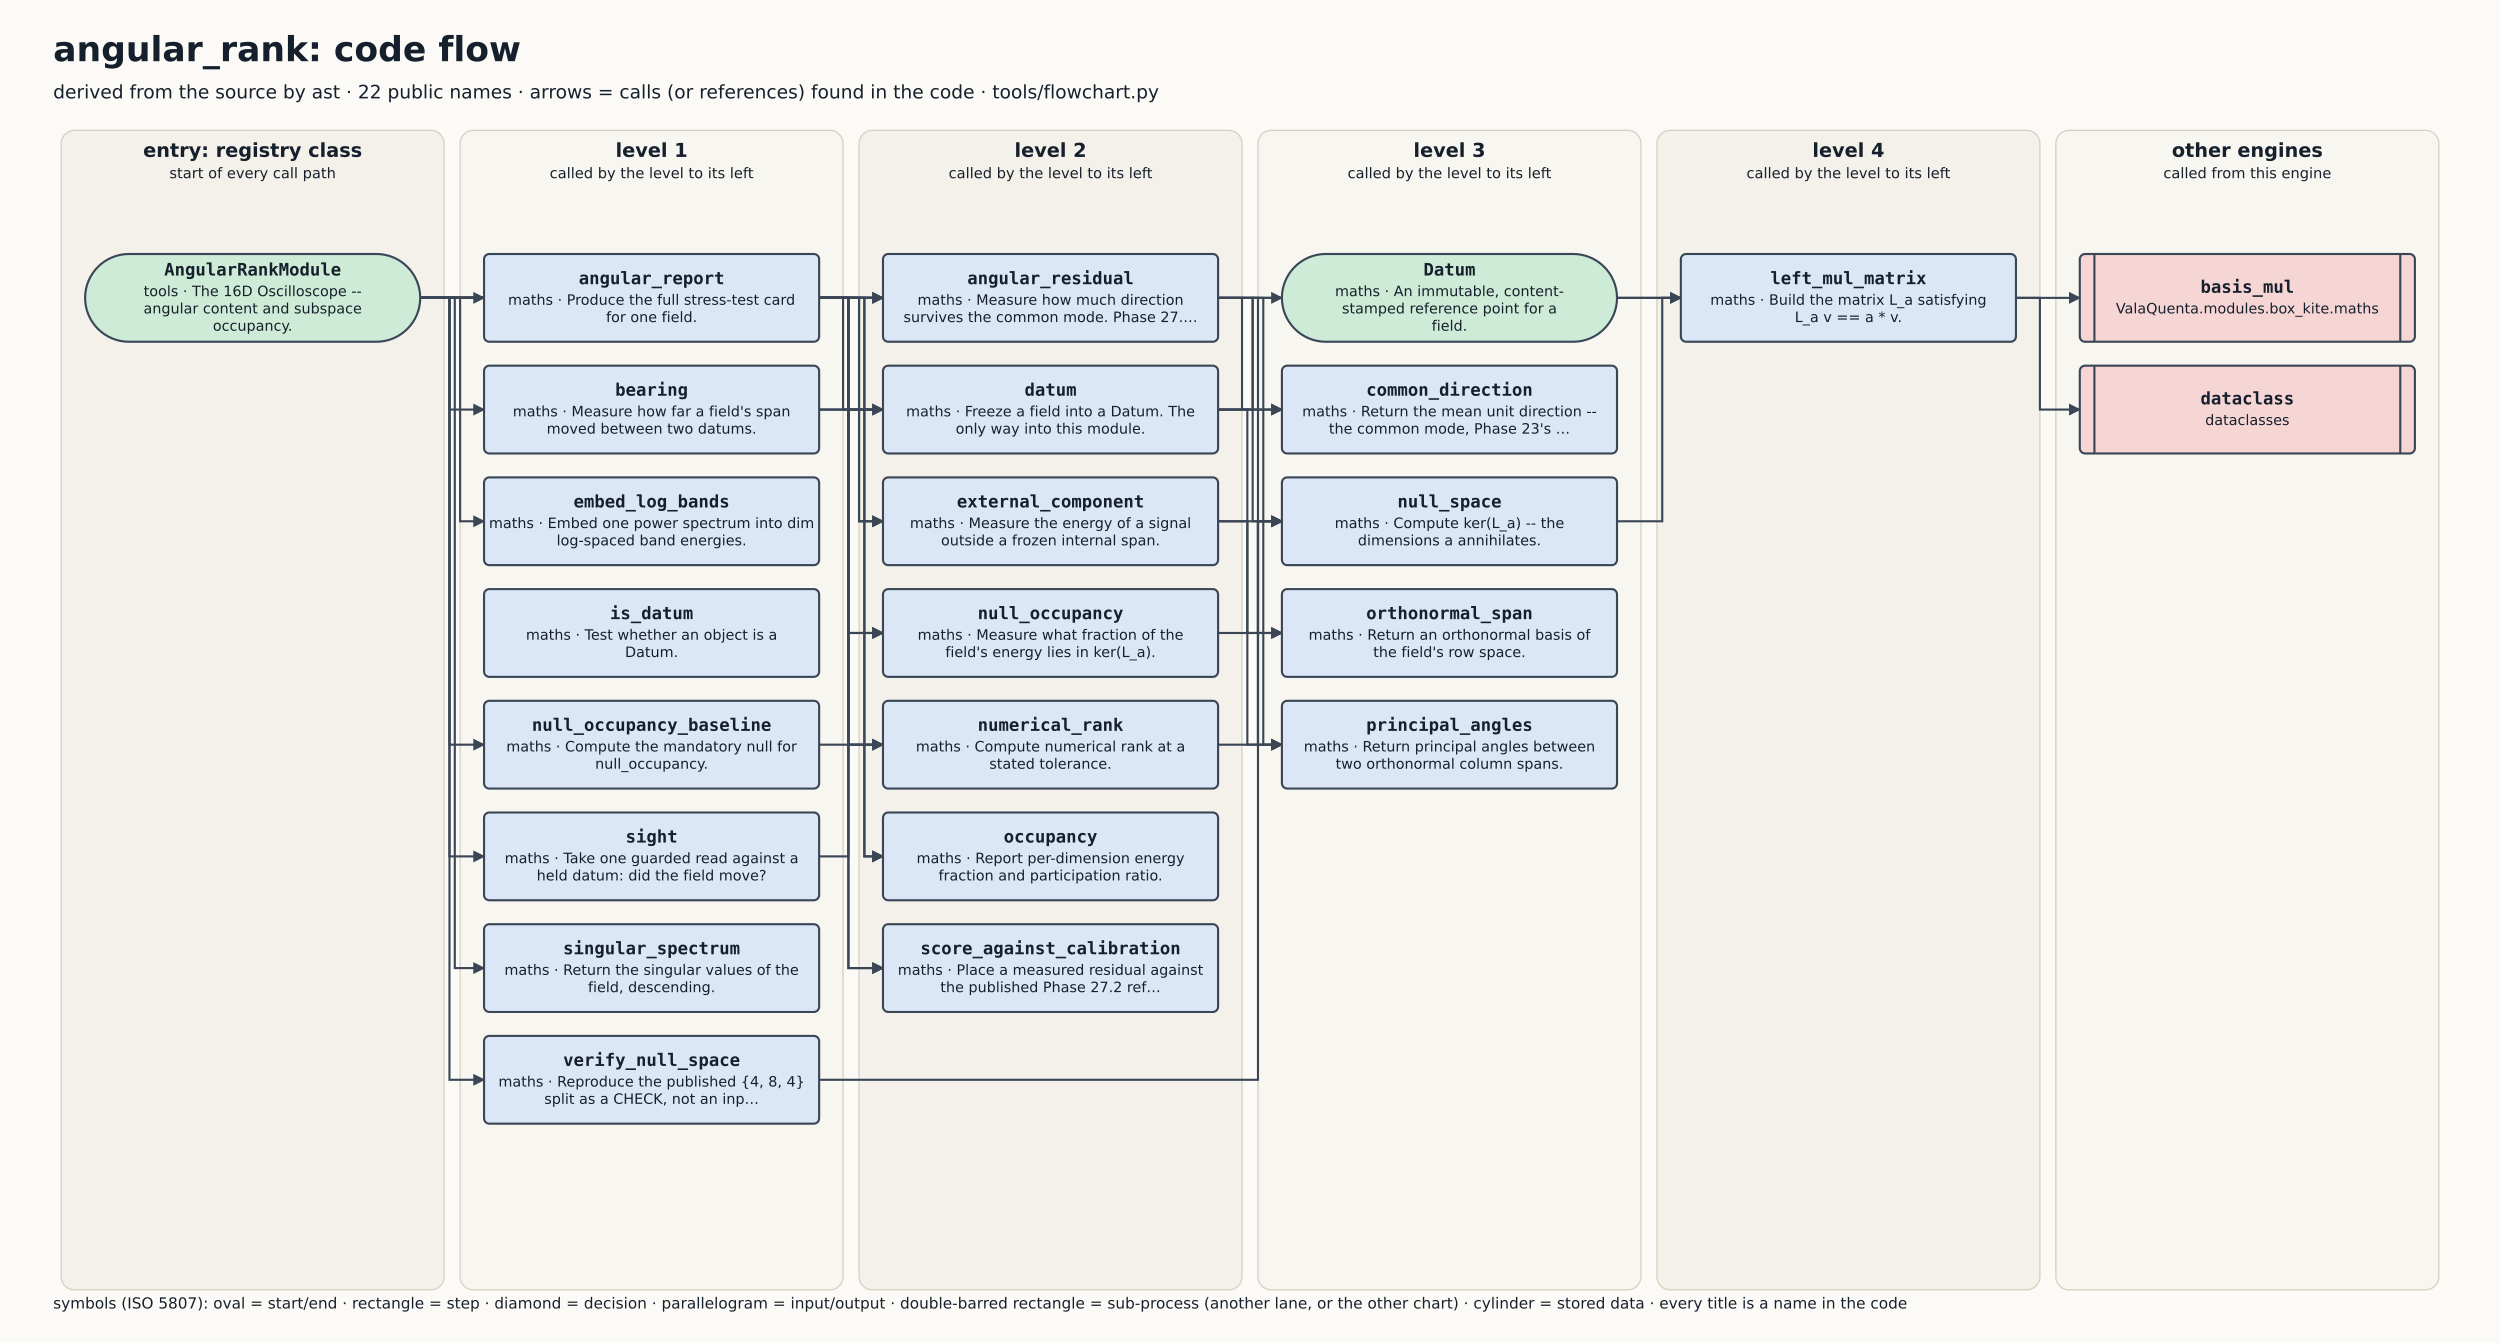
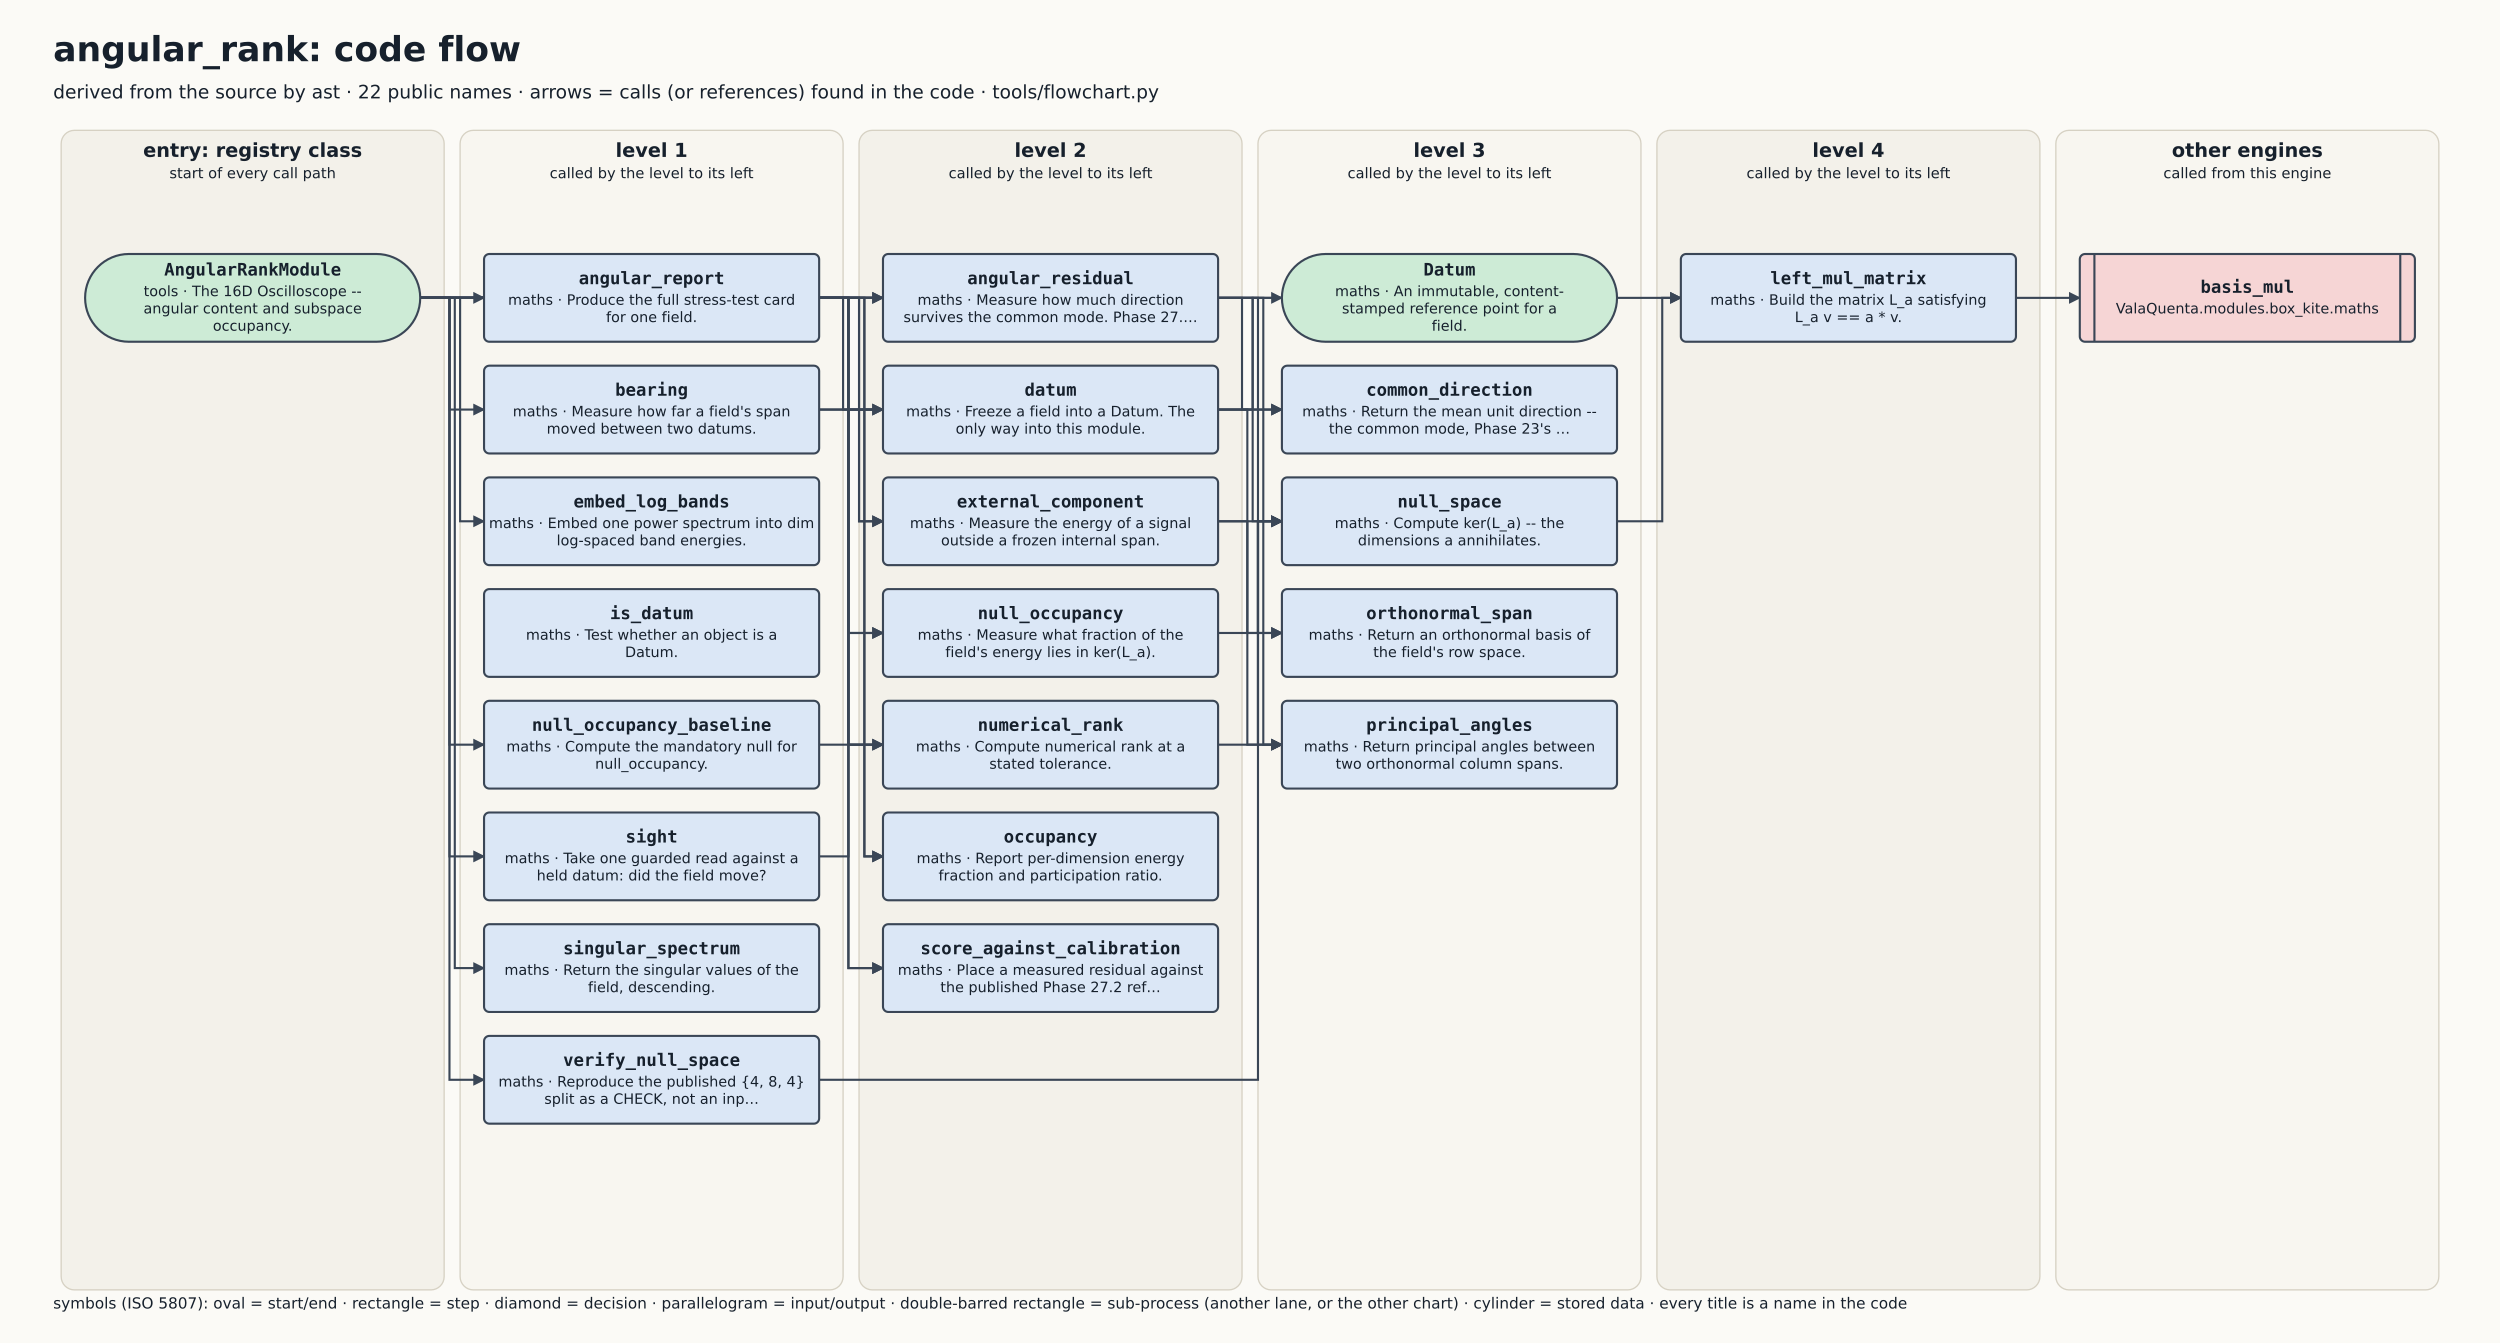
<svg xmlns="http://www.w3.org/2000/svg" width="1880" height="1010" viewBox="0 0 1880 1010" font-family="DejaVu Sans, Verdana, sans-serif">
  <defs>
    <marker id="ah" viewBox="0 0 10 10" refX="9" refY="5" markerWidth="9" markerHeight="9" markerUnits="userSpaceOnUse" orient="auto-start-reverse">
      <path d="M0,0 L10,5 L0,10 z" fill="#3a4656" />
    </marker>
  </defs>
  <rect width="1880" height="1010" fill="#fbfaf6" />
  <text x="40" y="46" font-size="26" font-weight="700" fill="#16202c">angular_rank: code flow</text>
  <text x="40" y="74" font-size="14" fill="#16202c">derived from the source by ast · 22 public names · arrows = calls (or references) found in the code · tools/flowchart.py</text>
  <rect x="46" y="98" width="288" height="872" rx="10" fill="#f3f1ea" stroke="#d6d1c3" />
  <text x="190.0" y="118" font-size="14.5" font-weight="700" fill="#16202c" text-anchor="middle">entry: registry class</text>
  <text x="190.0" y="134" font-size="11" fill="#16202c" text-anchor="middle">start of every call path</text>
  <rect x="346" y="98" width="288" height="872" rx="10" fill="#f8f6f0" stroke="#d6d1c3" />
  <text x="490.0" y="118" font-size="14.5" font-weight="700" fill="#16202c" text-anchor="middle">level 1</text>
  <text x="490.0" y="134" font-size="11" fill="#16202c" text-anchor="middle">called by the level to its left</text>
  <rect x="646" y="98" width="288" height="872" rx="10" fill="#f3f1ea" stroke="#d6d1c3" />
  <text x="790.0" y="118" font-size="14.5" font-weight="700" fill="#16202c" text-anchor="middle">level 2</text>
  <text x="790.0" y="134" font-size="11" fill="#16202c" text-anchor="middle">called by the level to its left</text>
  <rect x="946" y="98" width="288" height="872" rx="10" fill="#f8f6f0" stroke="#d6d1c3" />
  <text x="1090.0" y="118" font-size="14.5" font-weight="700" fill="#16202c" text-anchor="middle">level 3</text>
  <text x="1090.0" y="134" font-size="11" fill="#16202c" text-anchor="middle">called by the level to its left</text>
  <rect x="1246" y="98" width="288" height="872" rx="10" fill="#f3f1ea" stroke="#d6d1c3" />
  <text x="1390.0" y="118" font-size="14.5" font-weight="700" fill="#16202c" text-anchor="middle">level 4</text>
  <text x="1390.0" y="134" font-size="11" fill="#16202c" text-anchor="middle">called by the level to its left</text>
  <rect x="1546" y="98" width="288" height="872" rx="10" fill="#f8f6f0" stroke="#d6d1c3" />
  <text x="1690.0" y="118" font-size="14.5" font-weight="700" fill="#16202c" text-anchor="middle">other engines</text>
  <text x="1690.0" y="134" font-size="11" fill="#16202c" text-anchor="middle">called from this engine</text>
-   <path d="M1216.0,224.0 L1534.0,224.0 L1534.0,308.0 L1564.0,308.0" fill="none" stroke="#3a4656" stroke-width="1.6" marker-end="url(#ah)" />
  <path d="M616.0,224.0 L638.0,224.0 L638.0,224.0 L664.0,224.0" fill="none" stroke="#3a4656" stroke-width="1.6" marker-end="url(#ah)" />
  <path d="M616.0,224.0 L646.0,224.0 L646.0,392.0 L664.0,392.0" fill="none" stroke="#3a4656" stroke-width="1.6" marker-end="url(#ah)" />
  <path d="M616.0,224.0 L638.0,224.0 L638.0,476.0 L664.0,476.0" fill="none" stroke="#3a4656" stroke-width="1.6" marker-end="url(#ah)" />
  <path d="M616.0,224.0 L638.0,224.0 L638.0,560.0 L664.0,560.0" fill="none" stroke="#3a4656" stroke-width="1.6" marker-end="url(#ah)" />
  <path d="M616.0,224.0 L650.0,224.0 L650.0,644.0 L664.0,644.0" fill="none" stroke="#3a4656" stroke-width="1.6" marker-end="url(#ah)" />
  <path d="M616.0,224.0 L638.0,224.0 L638.0,728.0 L664.0,728.0" fill="none" stroke="#3a4656" stroke-width="1.6" marker-end="url(#ah)" />
  <path d="M916.0,224.0 L934.0,224.0 L934.0,308.0 L964.0,308.0" fill="none" stroke="#3a4656" stroke-width="1.6" marker-end="url(#ah)" />
  <path d="M616.0,308.0 L938.0,308.0 L938.0,476.0 L964.0,476.0" fill="none" stroke="#3a4656" stroke-width="1.6" marker-end="url(#ah)" />
  <path d="M616.0,308.0 L950.0,308.0 L950.0,560.0 L964.0,560.0" fill="none" stroke="#3a4656" stroke-width="1.6" marker-end="url(#ah)" />
  <path d="M916.0,308.0 L942.0,308.0 L942.0,224.0 L964.0,224.0" fill="none" stroke="#3a4656" stroke-width="1.6" marker-end="url(#ah)" />
  <path d="M916.0,392.0 L946.0,392.0 L946.0,476.0 L964.0,476.0" fill="none" stroke="#3a4656" stroke-width="1.6" marker-end="url(#ah)" />
  <path d="M916.0,392.0 L938.0,392.0 L938.0,560.0 L964.0,560.0" fill="none" stroke="#3a4656" stroke-width="1.6" marker-end="url(#ah)" />
  <path d="M1516.0,224.0 L1534.0,224.0 L1534.0,224.0 L1564.0,224.0" fill="none" stroke="#3a4656" stroke-width="1.6" marker-end="url(#ah)" />
  <path d="M916.0,476.0 L946.0,476.0 L946.0,392.0 L964.0,392.0" fill="none" stroke="#3a4656" stroke-width="1.6" marker-end="url(#ah)" />
  <path d="M616.0,560.0 L946.0,560.0 L946.0,392.0 L964.0,392.0" fill="none" stroke="#3a4656" stroke-width="1.6" marker-end="url(#ah)" />
  <path d="M1216.0,392.0 L1250.0,392.0 L1250.0,224.0 L1264.0,224.0" fill="none" stroke="#3a4656" stroke-width="1.6" marker-end="url(#ah)" />
  <path d="M616.0,644.0 L638.0,644.0 L638.0,308.0 L664.0,308.0" fill="none" stroke="#3a4656" stroke-width="1.6" marker-end="url(#ah)" />
  <path d="M616.0,812.0 L946.0,812.0 L946.0,392.0 L964.0,392.0" fill="none" stroke="#3a4656" stroke-width="1.6" marker-end="url(#ah)" />
  <path d="M316.0,224.0 L334.0,224.0 L334.0,224.0 L364.0,224.0" fill="none" stroke="#3a4656" stroke-width="1.6" marker-end="url(#ah)" />
  <path d="M316.0,224.0 L638.0,224.0 L638.0,224.0 L664.0,224.0" fill="none" stroke="#3a4656" stroke-width="1.6" marker-end="url(#ah)" />
  <path d="M316.0,224.0 L338.0,224.0 L338.0,308.0 L364.0,308.0" fill="none" stroke="#3a4656" stroke-width="1.6" marker-end="url(#ah)" />
  <path d="M316.0,224.0 L950.0,224.0 L950.0,308.0 L964.0,308.0" fill="none" stroke="#3a4656" stroke-width="1.6" marker-end="url(#ah)" />
  <path d="M316.0,224.0 L634.0,224.0 L634.0,308.0 L664.0,308.0" fill="none" stroke="#3a4656" stroke-width="1.6" marker-end="url(#ah)" />
  <path d="M316.0,224.0 L346.0,224.0 L346.0,392.0 L364.0,392.0" fill="none" stroke="#3a4656" stroke-width="1.6" marker-end="url(#ah)" />
  <path d="M316.0,224.0 L646.0,224.0 L646.0,392.0 L664.0,392.0" fill="none" stroke="#3a4656" stroke-width="1.6" marker-end="url(#ah)" />
  <path d="M316.0,224.0 L1242.0,224.0 L1242.0,224.0 L1264.0,224.0" fill="none" stroke="#3a4656" stroke-width="1.6" marker-end="url(#ah)" />
  <path d="M316.0,224.0 L638.0,224.0 L638.0,476.0 L664.0,476.0" fill="none" stroke="#3a4656" stroke-width="1.6" marker-end="url(#ah)" />
  <path d="M316.0,224.0 L338.0,224.0 L338.0,560.0 L364.0,560.0" fill="none" stroke="#3a4656" stroke-width="1.6" marker-end="url(#ah)" />
  <path d="M316.0,224.0 L942.0,224.0 L942.0,392.0 L964.0,392.0" fill="none" stroke="#3a4656" stroke-width="1.6" marker-end="url(#ah)" />
  <path d="M316.0,224.0 L638.0,224.0 L638.0,560.0 L664.0,560.0" fill="none" stroke="#3a4656" stroke-width="1.6" marker-end="url(#ah)" />
  <path d="M316.0,224.0 L650.0,224.0 L650.0,644.0 L664.0,644.0" fill="none" stroke="#3a4656" stroke-width="1.6" marker-end="url(#ah)" />
  <path d="M316.0,224.0 L946.0,224.0 L946.0,560.0 L964.0,560.0" fill="none" stroke="#3a4656" stroke-width="1.6" marker-end="url(#ah)" />
  <path d="M316.0,224.0 L638.0,224.0 L638.0,728.0 L664.0,728.0" fill="none" stroke="#3a4656" stroke-width="1.6" marker-end="url(#ah)" />
  <path d="M316.0,224.0 L338.0,224.0 L338.0,644.0 L364.0,644.0" fill="none" stroke="#3a4656" stroke-width="1.6" marker-end="url(#ah)" />
  <path d="M316.0,224.0 L342.0,224.0 L342.0,728.0 L364.0,728.0" fill="none" stroke="#3a4656" stroke-width="1.6" marker-end="url(#ah)" />
  <path d="M316.0,224.0 L338.0,224.0 L338.0,812.0 L364.0,812.0" fill="none" stroke="#3a4656" stroke-width="1.6" marker-end="url(#ah)" />
  <rect x="64.0" y="191.0" width="252" height="66" rx="33.0" fill="#cdebd6" stroke="#3a4656" stroke-width="1.6" />
  <text x="190.0" y="207.2" font-size="13.0" font-weight="700" fill="#16202c" text-anchor="middle" font-family="DejaVu Sans Mono, monospace">AngularRankModule</text>
  <text x="190.0" y="222.7" font-size="10.8" fill="#16202c" text-anchor="middle">tools · The 16D Oscilloscope --</text>
  <text x="190.0" y="235.7" font-size="10.8" fill="#16202c" text-anchor="middle">angular content and subspace</text>
  <text x="190.0" y="248.7" font-size="10.8" fill="#16202c" text-anchor="middle">occupancy.</text>
  <rect x="364.0" y="191.0" width="252" height="66" rx="4" fill="#dbe7f6" stroke="#3a4656" stroke-width="1.6" />
  <text x="490.0" y="213.7" font-size="13.0" font-weight="700" fill="#16202c" text-anchor="middle" font-family="DejaVu Sans Mono, monospace">angular_report</text>
  <text x="490.0" y="229.2" font-size="10.8" fill="#16202c" text-anchor="middle">maths · Produce the full stress-test card</text>
  <text x="490.0" y="242.2" font-size="10.8" fill="#16202c" text-anchor="middle">for one field.</text>
  <rect x="364.0" y="275.0" width="252" height="66" rx="4" fill="#dbe7f6" stroke="#3a4656" stroke-width="1.6" />
  <text x="490.0" y="297.6" font-size="13.0" font-weight="700" fill="#16202c" text-anchor="middle" font-family="DejaVu Sans Mono, monospace">bearing</text>
  <text x="490.0" y="313.1" font-size="10.8" fill="#16202c" text-anchor="middle">maths · Measure how far a field's span</text>
  <text x="490.0" y="326.1" font-size="10.8" fill="#16202c" text-anchor="middle">moved between two datums.</text>
  <rect x="364.0" y="359.0" width="252" height="66" rx="4" fill="#dbe7f6" stroke="#3a4656" stroke-width="1.6" />
  <text x="490.0" y="381.6" font-size="13.0" font-weight="700" fill="#16202c" text-anchor="middle" font-family="DejaVu Sans Mono, monospace">embed_log_bands</text>
  <text x="490.0" y="397.1" font-size="10.8" fill="#16202c" text-anchor="middle">maths · Embed one power spectrum into dim</text>
  <text x="490.0" y="410.1" font-size="10.8" fill="#16202c" text-anchor="middle">log-spaced band energies.</text>
  <rect x="364.0" y="443.0" width="252" height="66" rx="4" fill="#dbe7f6" stroke="#3a4656" stroke-width="1.6" />
  <text x="490.0" y="465.6" font-size="13.0" font-weight="700" fill="#16202c" text-anchor="middle" font-family="DejaVu Sans Mono, monospace">is_datum</text>
  <text x="490.0" y="481.1" font-size="10.8" fill="#16202c" text-anchor="middle">maths · Test whether an object is a</text>
  <text x="490.0" y="494.1" font-size="10.8" fill="#16202c" text-anchor="middle">Datum.</text>
  <rect x="364.0" y="527.0" width="252" height="66" rx="4" fill="#dbe7f6" stroke="#3a4656" stroke-width="1.6" />
  <text x="490.0" y="549.6" font-size="13.0" font-weight="700" fill="#16202c" text-anchor="middle" font-family="DejaVu Sans Mono, monospace">null_occupancy_baseline</text>
  <text x="490.0" y="565.1" font-size="10.8" fill="#16202c" text-anchor="middle">maths · Compute the mandatory null for</text>
  <text x="490.0" y="578.1" font-size="10.8" fill="#16202c" text-anchor="middle">null_occupancy.</text>
  <rect x="364.0" y="611.0" width="252" height="66" rx="4" fill="#dbe7f6" stroke="#3a4656" stroke-width="1.6" />
  <text x="490.0" y="633.6" font-size="13.0" font-weight="700" fill="#16202c" text-anchor="middle" font-family="DejaVu Sans Mono, monospace">sight</text>
  <text x="490.0" y="649.1" font-size="10.8" fill="#16202c" text-anchor="middle">maths · Take one guarded read against a</text>
  <text x="490.0" y="662.1" font-size="10.8" fill="#16202c" text-anchor="middle">held datum: did the field move?</text>
  <rect x="364.0" y="695.0" width="252" height="66" rx="4" fill="#dbe7f6" stroke="#3a4656" stroke-width="1.6" />
  <text x="490.0" y="717.6" font-size="13.0" font-weight="700" fill="#16202c" text-anchor="middle" font-family="DejaVu Sans Mono, monospace">singular_spectrum</text>
  <text x="490.0" y="733.1" font-size="10.8" fill="#16202c" text-anchor="middle">maths · Return the singular values of the</text>
  <text x="490.0" y="746.1" font-size="10.8" fill="#16202c" text-anchor="middle">field, descending.</text>
  <rect x="364.0" y="779.0" width="252" height="66" rx="4" fill="#dbe7f6" stroke="#3a4656" stroke-width="1.6" />
  <text x="490.0" y="801.6" font-size="13.0" font-weight="700" fill="#16202c" text-anchor="middle" font-family="DejaVu Sans Mono, monospace">verify_null_space</text>
  <text x="490.0" y="817.1" font-size="10.8" fill="#16202c" text-anchor="middle">maths · Reproduce the published {4, 8, 4}</text>
  <text x="490.0" y="830.1" font-size="10.8" fill="#16202c" text-anchor="middle">split as a CHECK, not an inp…</text>
  <rect x="664.0" y="191.0" width="252" height="66" rx="4" fill="#dbe7f6" stroke="#3a4656" stroke-width="1.6" />
  <text x="790.0" y="213.7" font-size="13.0" font-weight="700" fill="#16202c" text-anchor="middle" font-family="DejaVu Sans Mono, monospace">angular_residual</text>
  <text x="790.0" y="229.2" font-size="10.8" fill="#16202c" text-anchor="middle">maths · Measure how much direction</text>
  <text x="790.0" y="242.2" font-size="10.8" fill="#16202c" text-anchor="middle">survives the common mode. Phase 27.…</text>
  <rect x="664.0" y="275.0" width="252" height="66" rx="4" fill="#dbe7f6" stroke="#3a4656" stroke-width="1.6" />
  <text x="790.0" y="297.6" font-size="13.0" font-weight="700" fill="#16202c" text-anchor="middle" font-family="DejaVu Sans Mono, monospace">datum</text>
  <text x="790.0" y="313.1" font-size="10.8" fill="#16202c" text-anchor="middle">maths · Freeze a field into a Datum. The</text>
  <text x="790.0" y="326.1" font-size="10.8" fill="#16202c" text-anchor="middle">only way into this module.</text>
  <rect x="664.0" y="359.0" width="252" height="66" rx="4" fill="#dbe7f6" stroke="#3a4656" stroke-width="1.6" />
  <text x="790.0" y="381.6" font-size="13.0" font-weight="700" fill="#16202c" text-anchor="middle" font-family="DejaVu Sans Mono, monospace">external_component</text>
  <text x="790.0" y="397.1" font-size="10.8" fill="#16202c" text-anchor="middle">maths · Measure the energy of a signal</text>
  <text x="790.0" y="410.1" font-size="10.8" fill="#16202c" text-anchor="middle">outside a frozen internal span.</text>
  <rect x="664.0" y="443.0" width="252" height="66" rx="4" fill="#dbe7f6" stroke="#3a4656" stroke-width="1.6" />
  <text x="790.0" y="465.6" font-size="13.0" font-weight="700" fill="#16202c" text-anchor="middle" font-family="DejaVu Sans Mono, monospace">null_occupancy</text>
  <text x="790.0" y="481.1" font-size="10.8" fill="#16202c" text-anchor="middle">maths · Measure what fraction of the</text>
  <text x="790.0" y="494.1" font-size="10.8" fill="#16202c" text-anchor="middle">field's energy lies in ker(L_a).</text>
  <rect x="664.0" y="527.0" width="252" height="66" rx="4" fill="#dbe7f6" stroke="#3a4656" stroke-width="1.6" />
  <text x="790.0" y="549.6" font-size="13.0" font-weight="700" fill="#16202c" text-anchor="middle" font-family="DejaVu Sans Mono, monospace">numerical_rank</text>
  <text x="790.0" y="565.1" font-size="10.8" fill="#16202c" text-anchor="middle">maths · Compute numerical rank at a</text>
  <text x="790.0" y="578.1" font-size="10.8" fill="#16202c" text-anchor="middle">stated tolerance.</text>
  <rect x="664.0" y="611.0" width="252" height="66" rx="4" fill="#dbe7f6" stroke="#3a4656" stroke-width="1.6" />
  <text x="790.0" y="633.6" font-size="13.0" font-weight="700" fill="#16202c" text-anchor="middle" font-family="DejaVu Sans Mono, monospace">occupancy</text>
  <text x="790.0" y="649.1" font-size="10.8" fill="#16202c" text-anchor="middle">maths · Report per-dimension energy</text>
  <text x="790.0" y="662.1" font-size="10.8" fill="#16202c" text-anchor="middle">fraction and participation ratio.</text>
  <rect x="664.0" y="695.0" width="252" height="66" rx="4" fill="#dbe7f6" stroke="#3a4656" stroke-width="1.6" />
  <text x="790.0" y="717.6" font-size="13.0" font-weight="700" fill="#16202c" text-anchor="middle" font-family="DejaVu Sans Mono, monospace">score_against_calibration</text>
  <text x="790.0" y="733.1" font-size="10.8" fill="#16202c" text-anchor="middle">maths · Place a measured residual against</text>
  <text x="790.0" y="746.1" font-size="10.8" fill="#16202c" text-anchor="middle">the published Phase 27.2 ref…</text>
  <rect x="964.0" y="191.0" width="252" height="66" rx="33.0" fill="#cdebd6" stroke="#3a4656" stroke-width="1.6" />
  <text x="1090.0" y="207.2" font-size="13.0" font-weight="700" fill="#16202c" text-anchor="middle" font-family="DejaVu Sans Mono, monospace">Datum</text>
  <text x="1090.0" y="222.7" font-size="10.8" fill="#16202c" text-anchor="middle">maths · An immutable, content-</text>
  <text x="1090.0" y="235.7" font-size="10.8" fill="#16202c" text-anchor="middle">stamped reference point for a</text>
  <text x="1090.0" y="248.7" font-size="10.8" fill="#16202c" text-anchor="middle">field.</text>
  <rect x="964.0" y="275.0" width="252" height="66" rx="4" fill="#dbe7f6" stroke="#3a4656" stroke-width="1.6" />
  <text x="1090.0" y="297.6" font-size="13.0" font-weight="700" fill="#16202c" text-anchor="middle" font-family="DejaVu Sans Mono, monospace">common_direction</text>
  <text x="1090.0" y="313.1" font-size="10.8" fill="#16202c" text-anchor="middle">maths · Return the mean unit direction --</text>
  <text x="1090.0" y="326.1" font-size="10.8" fill="#16202c" text-anchor="middle">the common mode, Phase 23's …</text>
  <rect x="964.0" y="359.0" width="252" height="66" rx="4" fill="#dbe7f6" stroke="#3a4656" stroke-width="1.6" />
  <text x="1090.0" y="381.6" font-size="13.0" font-weight="700" fill="#16202c" text-anchor="middle" font-family="DejaVu Sans Mono, monospace">null_space</text>
  <text x="1090.0" y="397.1" font-size="10.8" fill="#16202c" text-anchor="middle">maths · Compute ker(L_a) -- the</text>
  <text x="1090.0" y="410.1" font-size="10.8" fill="#16202c" text-anchor="middle">dimensions a annihilates.</text>
  <rect x="964.0" y="443.0" width="252" height="66" rx="4" fill="#dbe7f6" stroke="#3a4656" stroke-width="1.6" />
  <text x="1090.0" y="465.6" font-size="13.0" font-weight="700" fill="#16202c" text-anchor="middle" font-family="DejaVu Sans Mono, monospace">orthonormal_span</text>
  <text x="1090.0" y="481.1" font-size="10.8" fill="#16202c" text-anchor="middle">maths · Return an orthonormal basis of</text>
  <text x="1090.0" y="494.1" font-size="10.8" fill="#16202c" text-anchor="middle">the field's row space.</text>
  <rect x="964.0" y="527.0" width="252" height="66" rx="4" fill="#dbe7f6" stroke="#3a4656" stroke-width="1.6" />
  <text x="1090.0" y="549.6" font-size="13.0" font-weight="700" fill="#16202c" text-anchor="middle" font-family="DejaVu Sans Mono, monospace">principal_angles</text>
  <text x="1090.0" y="565.1" font-size="10.8" fill="#16202c" text-anchor="middle">maths · Return principal angles between</text>
  <text x="1090.0" y="578.1" font-size="10.8" fill="#16202c" text-anchor="middle">two orthonormal column spans.</text>
  <rect x="1264.0" y="191.0" width="252" height="66" rx="4" fill="#dbe7f6" stroke="#3a4656" stroke-width="1.6" />
  <text x="1390.0" y="213.7" font-size="13.0" font-weight="700" fill="#16202c" text-anchor="middle" font-family="DejaVu Sans Mono, monospace">left_mul_matrix</text>
  <text x="1390.0" y="229.2" font-size="10.8" fill="#16202c" text-anchor="middle">maths · Build the matrix L_a satisfying</text>
  <text x="1390.0" y="242.2" font-size="10.8" fill="#16202c" text-anchor="middle">L_a v == a * v.</text>
  <rect x="1564.0" y="191.0" width="252" height="66" rx="4" fill="#f6d5d5" stroke="#3a4656" stroke-width="1.6" />
  <line x1="1575.0" y1="191.0" x2="1575.0" y2="257.0" stroke="#3a4656" stroke-width="1.6" />
  <line x1="1805.0" y1="191.0" x2="1805.0" y2="257.0" stroke="#3a4656" stroke-width="1.6" />
  <text x="1690.0" y="220.2" font-size="13.0" font-weight="700" fill="#16202c" text-anchor="middle" font-family="DejaVu Sans Mono, monospace">basis_mul</text>
  <text x="1690.0" y="235.7" font-size="10.8" fill="#16202c" text-anchor="middle">ValaQuenta.modules.box_kite.maths</text>
-   <rect x="1564.0" y="275.0" width="252" height="66" rx="4" fill="#f6d5d5" stroke="#3a4656" stroke-width="1.6" />
-   <line x1="1575.0" y1="275.0" x2="1575.0" y2="341.0" stroke="#3a4656" stroke-width="1.6" />
-   <line x1="1805.0" y1="275.0" x2="1805.0" y2="341.0" stroke="#3a4656" stroke-width="1.6" />
-   <text x="1690.0" y="304.1" font-size="13.0" font-weight="700" fill="#16202c" text-anchor="middle" font-family="DejaVu Sans Mono, monospace">dataclass</text>
-   <text x="1690.0" y="319.6" font-size="10.8" fill="#16202c" text-anchor="middle">dataclasses</text>
  <text x="40" y="984" font-size="11.5" fill="#16202c">symbols (ISO 5807): oval = start/end · rectangle = step · diamond = decision · parallelogram = input/output · double-barred rectangle = sub-process (another lane, or the other chart) · cylinder = stored data · every title is a name in the code</text>
</svg>
